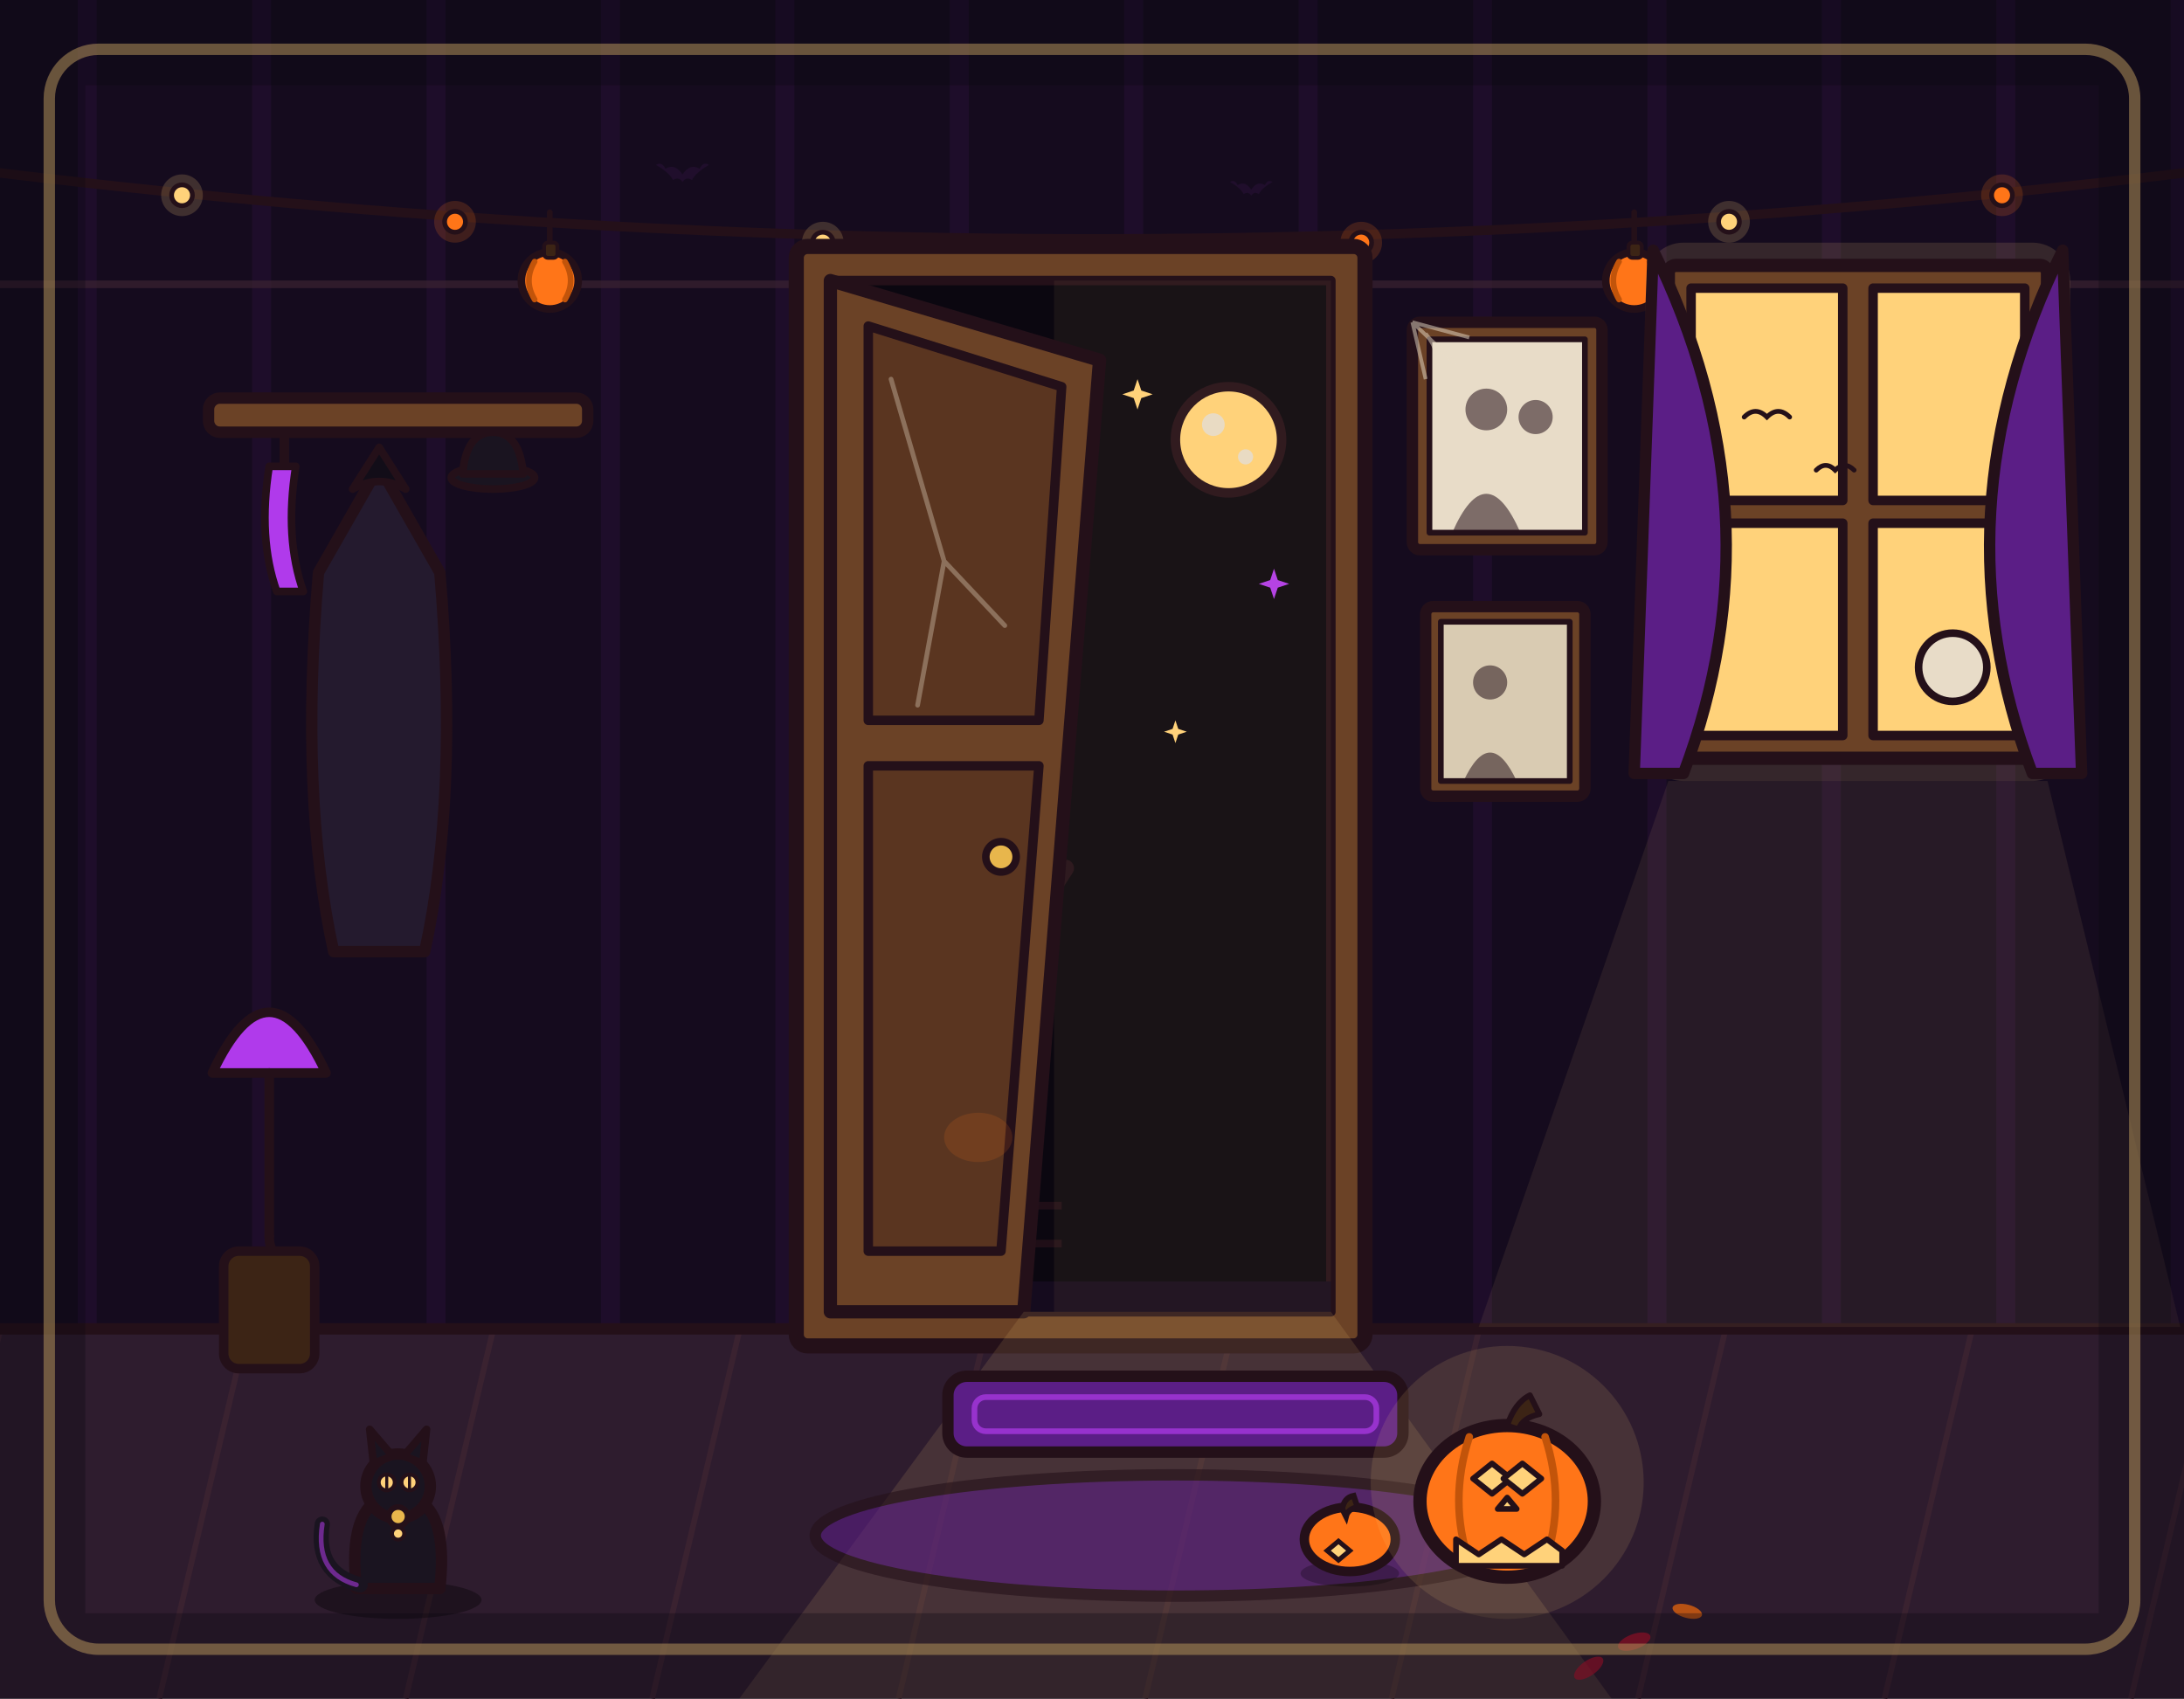
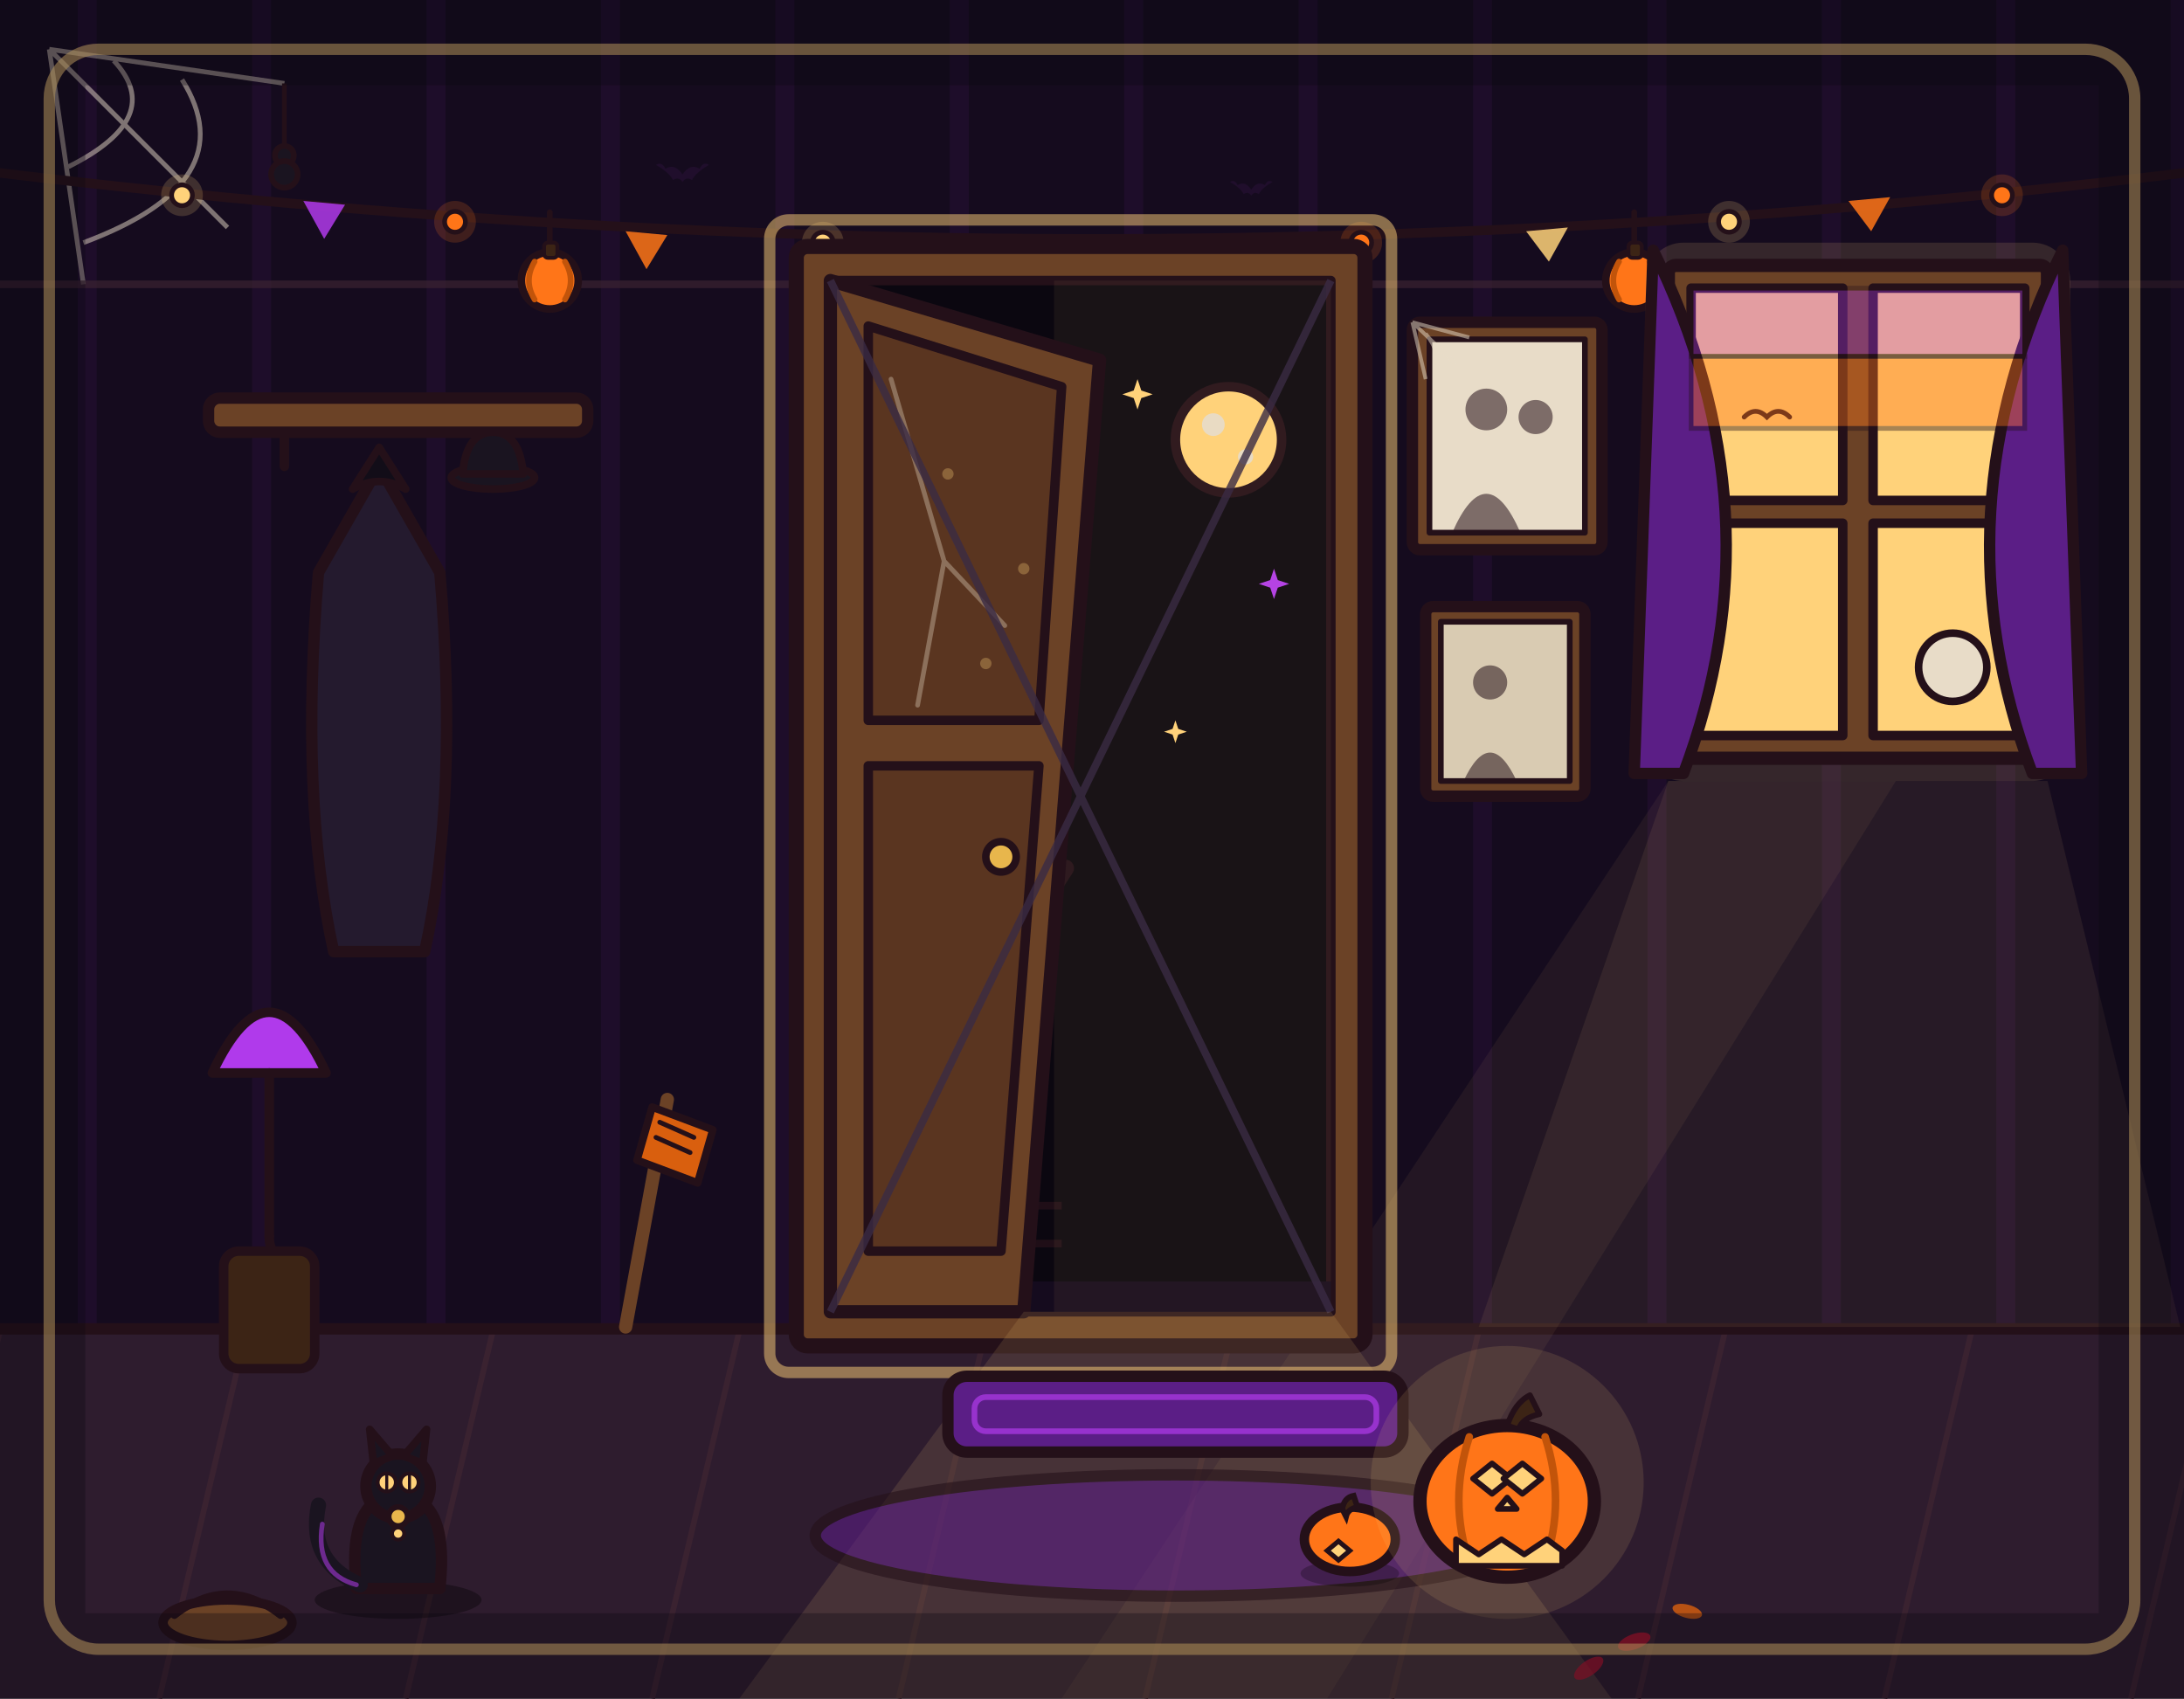
<svg xmlns="http://www.w3.org/2000/svg" viewBox="0 0 1152 896" width="1152" height="896">
  <rect x="0" y="0" width="1152" height="896" fill="#150b1e" />
  <path d="M46 0V700M138 0V700M230 0V700M322 0V700M414 0V700M506 0V700M598 0V700M690 0V700M782 0V700M874 0V700M966 0V700M1058 0V700M1150 0V700" stroke="#b03aeb" stroke-width="10" opacity=".06" fill="none" />
+   <g stroke="#e8dcc8" stroke-width="2.5" fill="none" opacity=".5">
+     <path d="M26 26 L150 44 M26 26 L44 150 M26 26 L120 120" />
+     <path d="M60 32 Q88 62 36 88" />
+     <path d="M96 42 Q130 96 44 128" />
+   </g>
+   <line x1="150" y1="44" x2="150" y2="76" stroke="#241019" stroke-width="2.5" />
+   <circle cx="150" cy="82" r="5" fill="#1a1420" stroke="#241019" stroke-width="3" />
+   <circle cx="150" cy="92" r="7" fill="#1a1420" stroke="#241019" stroke-width="3" />
  <line x1="0" y1="150" x2="1152" y2="150" stroke="#3a2230" stroke-width="4" opacity=".7" />
  <g fill="#b03aeb" opacity=".07">
    <path transform="translate(360 92)" d="M0 0 Q-4 -6 -9 -3 Q-11 -7 -14 -5 Q-7 -1 -5 3 Q-2 1 0 4 Q2 1 5 3 Q7 -1 14 -5 Q11 -7 9 -3 Q4 -6 0 0 Z" />
    <path transform="translate(660 100) scale(.8)" d="M0 0 Q-4 -6 -9 -3 Q-11 -7 -14 -5 Q-7 -1 -5 3 Q-2 1 0 4 Q2 1 5 3 Q7 -1 14 -5 Q11 -7 9 -3 Q4 -6 0 0 Z" />
    <path transform="translate(1010 220) scale(.7)" d="M0 0 Q-4 -6 -9 -3 Q-11 -7 -14 -5 Q-7 -1 -5 3 Q-2 1 0 4 Q2 1 5 3 Q7 -1 14 -5 Q11 -7 9 -3 Q4 -6 0 0 Z" />
  </g>
  <rect x="0" y="700" width="1152" height="196" fill="#2e1c2e" />
  <path d="M0 702 L-46 896M130 702 L84 896M260 702 L214 896M390 702 L344 896M520 702 L474 896M650 702 L604 896M780 702 L734 896M910 702 L864 896M1040 702 L994 896M1170 702 L1124 896" stroke="#3a2230" stroke-width="3" fill="none" />
  <line x1="0" y1="701" x2="1152" y2="701" stroke="#241019" stroke-width="6" stroke-linecap="round" />
  <path d="M-10 90 Q576 162 1162 90" fill="none" stroke="#241019" stroke-width="5" stroke-linecap="round" />
  <g>
    <circle cx="96" cy="103" r="11" fill="#ffd27a" opacity=".18" />
    <circle cx="96" cy="103" r="5.5" fill="#ffd27a" stroke="#241019" stroke-width="2.5" stroke-linejoin="round" />
    <circle cx="240" cy="117" r="11" fill="#ff7518" opacity=".18" />
    <circle cx="240" cy="117" r="5.5" fill="#ff7518" stroke="#241019" stroke-width="2.5" stroke-linejoin="round" />
    <circle cx="434" cy="128" r="11" fill="#ffd27a" opacity=".18" />
    <circle cx="434" cy="128" r="5.5" fill="#ffd27a" stroke="#241019" stroke-width="2.5" stroke-linejoin="round" />
    <circle cx="718" cy="128" r="11" fill="#ff7518" opacity=".18" />
    <circle cx="718" cy="128" r="5.5" fill="#ff7518" stroke="#241019" stroke-width="2.5" stroke-linejoin="round" />
    <circle cx="912" cy="117" r="11" fill="#ffd27a" opacity=".18" />
    <circle cx="912" cy="117" r="5.5" fill="#ffd27a" stroke="#241019" stroke-width="2.5" stroke-linejoin="round" />
    <circle cx="1056" cy="103" r="11" fill="#ff7518" opacity=".18" />
    <circle cx="1056" cy="103" r="5.5" fill="#ff7518" stroke="#241019" stroke-width="2.5" stroke-linejoin="round" />
  </g>
  <line x1="576" y1="136" x2="576" y2="152" stroke="#241019" stroke-width="2.5" />
  <path transform="translate(576 160) scale(.9)" d="M0 0 Q-4 -6 -9 -3 Q-11 -7 -14 -5 Q-7 -1 -5 3 Q-2 1 0 4 Q2 1 5 3 Q7 -1 14 -5 Q11 -7 9 -3 Q4 -6 0 0 Z" fill="#241019" />
  <line x1="290" y1="118" x2="290" y2="132" stroke="#241019" stroke-width="2.5" />
  <path transform="translate(290 140) scale(.7)" d="M0 0 Q-4 -6 -9 -3 Q-11 -7 -14 -5 Q-7 -1 -5 3 Q-2 1 0 4 Q2 1 5 3 Q7 -1 14 -5 Q11 -7 9 -3 Q4 -6 0 0 Z" fill="#241019" />
  <g>
    <line x1="290" y1="112" x2="290" y2="132" stroke="#241019" stroke-width="3" stroke-linecap="round" />
    <circle cx="290" cy="148" r="15" fill="#ff7518" stroke="#241019" stroke-width="4" stroke-linejoin="round" />
    <path d="M282 138 Q276 148 282 158M298 138 Q304 148 298 158" fill="none" stroke="#c2540a" stroke-width="3" stroke-linecap="round" />
    <rect x="287" y="128" width="7" height="8" rx="2" fill="#3c2415" stroke="#241019" stroke-width="2" stroke-linejoin="round" />
    <line x1="576" y1="136" x2="576" y2="156" stroke="#241019" stroke-width="3" stroke-linecap="round" />
    <circle cx="576" cy="172" r="15" fill="#ff7518" stroke="#241019" stroke-width="4" stroke-linejoin="round" />
    <path d="M568 162 Q562 172 568 182M584 162 Q590 172 584 182" fill="none" stroke="#c2540a" stroke-width="3" stroke-linecap="round" />
    <rect x="573" y="152" width="7" height="8" rx="2" fill="#3c2415" stroke="#241019" stroke-width="2" stroke-linejoin="round" />
    <line x1="862" y1="112" x2="862" y2="132" stroke="#241019" stroke-width="3" stroke-linecap="round" />
    <circle cx="862" cy="148" r="15" fill="#ff7518" stroke="#241019" stroke-width="4" stroke-linejoin="round" />
    <path d="M854 138 Q848 148 854 158M870 138 Q876 148 870 158" fill="none" stroke="#c2540a" stroke-width="3" stroke-linecap="round" />
    <rect x="859" y="128" width="7" height="8" rx="2" fill="#3c2415" stroke="#241019" stroke-width="2" stroke-linejoin="round" />
  </g>
+   <g opacity=".85">
+     <path d="M160 106 L182 108 L171 126 Z" fill="#b03aeb" />
+     <path d="M330 122 L352 124 L341 142 Z" fill="#ff7518" />
+     <path d="M565 128 L587 128 L576 146 Z" fill="#b03aeb" />
+     <path d="M805 122 L827 120 L817 138 Z" fill="#ffd27a" />
+     <path d="M975 106 L997 104 L987 122 Z" fill="#ff7518" />
+   </g>
  <g>
    <rect x="110" y="210" width="200" height="18" rx="6" fill="#6b4226" stroke="#241019" stroke-width="6" stroke-linejoin="round" />
    <line x1="150" y1="228" x2="150" y2="246" stroke="#241019" stroke-width="5" stroke-linecap="round" />
    <line x1="260" y1="228" x2="260" y2="246" stroke="#241019" stroke-width="5" stroke-linecap="round" />
    <path d="M200 246 L168 302 Q158 420 176 502 L224 502 Q242 420 232 302 Z" fill="#241a2e" stroke="#241019" stroke-width="6" stroke-linejoin="round" />
    <path d="M186 258 L200 236 L214 258 Q200 250 186 258 Z" fill="#120d18" stroke="#241019" stroke-width="4" stroke-linejoin="round" />
    <path d="M112 566 Q142 502 172 566 Z" fill="#b03aeb" stroke="#241019" stroke-width="5" stroke-linejoin="round" />
    <line x1="142" y1="566" x2="142" y2="652" stroke="#241019" stroke-width="5" stroke-linecap="round" />
    <path d="M142 652 Q142 664 152 664" fill="none" stroke="#241019" stroke-width="5" stroke-linecap="round" />
    <rect x="118" y="660" width="48" height="62" rx="8" fill="#3c2415" stroke="#241019" stroke-width="5" stroke-linejoin="round" />
    <ellipse cx="260" cy="252" rx="22" ry="6" fill="#1a1420" stroke="#241019" stroke-width="4" />
    <path d="M244 250 Q246 228 260 228 Q274 228 276 250 Z" fill="#1a1420" stroke="#241019" stroke-width="4" stroke-linejoin="round" />
-     <path d="M142 246 Q136 284 146 312 L160 312 Q150 284 156 246 Z" fill="#b03aeb" stroke="#241019" stroke-width="4" stroke-linejoin="round" />
+     <line x1="330" y1="700" x2="352" y2="580" stroke="#6b4226" stroke-width="7" stroke-linecap="round" />
+     <path d="M344 584 L376 596 L368 624 L336 612 Z" fill="#d95f0e" stroke="#241019" stroke-width="4" stroke-linejoin="round" />
+     <path d="M348 592 L366 600 M346 600 L364 608" stroke="#241019" stroke-width="2.5" fill="none" stroke-linecap="round" />
  </g>
  <g>
    <rect x="745" y="170" width="100" height="120" rx="4" fill="#6b4226" stroke="#241019" stroke-width="6" stroke-linejoin="round" />
    <rect x="754" y="179" width="82" height="102" fill="#e8dcc8" stroke="#241019" stroke-width="3" stroke-linejoin="round" />
    <circle cx="784" cy="216" r="11" fill="#241019" opacity=".55" stroke="none" />
    <circle cx="810" cy="220" r="9" fill="#241019" opacity=".55" stroke="none" />
    <path d="M766 281 Q784 240 802 281 Z" fill="#241019" opacity=".55" stroke="none" />
    <g stroke="#e8dcc8" stroke-width="2" fill="none" opacity=".5">
      <path d="M745 170 L775 178 M745 170 L752 200 M745 170 L768 192" />
      <path d="M752 176 Q760 186 758 196" />
    </g>
    <rect x="752" y="320" width="84" height="100" rx="4" fill="#6b4226" stroke="#241019" stroke-width="6" stroke-linejoin="round" />
    <rect x="760" y="328" width="68" height="84" fill="#d9cbb2" stroke="#241019" stroke-width="3" stroke-linejoin="round" />
    <circle cx="786" cy="360" r="9" fill="#241019" opacity=".55" stroke="none" />
    <path d="M772 412 Q786 382 800 412 Z" fill="#241019" opacity=".55" stroke="none" />
  </g>
  <g>
    <rect x="868" y="128" width="224" height="284" rx="20" fill="#ffd27a" opacity=".14" stroke="none" />
    <rect x="880" y="140" width="200" height="260" rx="4" fill="#6b4226" stroke="#241019" stroke-width="7" stroke-linejoin="round" />
    <rect x="892" y="152" width="80" height="112" fill="#ffd27a" stroke="#241019" stroke-width="5" stroke-linejoin="round" />
    <rect x="988" y="152" width="80" height="112" fill="#ffd27a" stroke="#241019" stroke-width="5" stroke-linejoin="round" />
    <rect x="892" y="276" width="80" height="112" fill="#ffd27a" stroke="#241019" stroke-width="5" stroke-linejoin="round" />
    <rect x="988" y="276" width="80" height="112" fill="#ffd27a" stroke="#241019" stroke-width="5" stroke-linejoin="round" />
    <path d="M872 132 Q940 270 888 408 L862 408 Z" fill="#5b1e86" stroke="#241019" stroke-width="6" stroke-linejoin="round" />
    <path d="M1088 132 Q1020 270 1072 408 L1098 408 Z" fill="#5b1e86" stroke="#241019" stroke-width="6" stroke-linejoin="round" />
    <circle cx="1030" cy="352" r="18" fill="#e8dcc8" stroke="#241019" stroke-width="4" />
    <g stroke="#241019" stroke-width="2.5" fill="none" stroke-linecap="round">
      <path d="M920 220 Q926 214 932 220 Q938 214 944 220" />
-       <path d="M958 248 Q963 243 968 248 Q973 243 978 248" />
+       <rect x="892" y="152" width="176" height="36" fill="#b03aeb" opacity=".35" />
+       <rect x="892" y="188" width="176" height="38" fill="#ff7518" opacity=".4" />
    </g>
  </g>
  <polygon points="880,412 1080,412 1150,700 780,700" fill="#ffd27a" opacity=".08" />
+   <polygon points="880,412 1000,412 700,896 560,896" fill="#ffd27a" opacity=".06" />
  <g>
    <rect x="420" y="130" width="300" height="580" rx="6" fill="#6b4226" stroke="#241019" stroke-width="8" stroke-linejoin="round" />
    <rect x="438" y="148" width="264" height="544" fill="#0b0710" stroke="#241019" stroke-width="5" stroke-linejoin="round" />
    <rect x="438" y="676" width="264" height="16" fill="#150b1e" stroke="none" />
    <g stroke="#241019" stroke-width="9" stroke-linecap="round" opacity=".9">
      <line x1="522" y1="676" x2="522" y2="470" />
      <line x1="522" y1="560" x2="482" y2="500" />
      <line x1="522" y1="520" x2="562" y2="458" />
      <line x1="522" y1="600" x2="492" y2="556" />
      <line x1="522" y1="500" x2="552" y2="452" />
    </g>
    <line x1="438" y1="636" x2="560" y2="636" stroke="#241019" stroke-width="4" opacity=".8" />
    <line x1="438" y1="656" x2="560" y2="656" stroke="#241019" stroke-width="4" opacity=".8" />
    <line x1="460" y1="620" x2="460" y2="676" stroke="#241019" stroke-width="4" opacity=".8" />
    <line x1="500" y1="620" x2="500" y2="676" stroke="#241019" stroke-width="4" opacity=".8" />
    <line x1="540" y1="620" x2="540" y2="676" stroke="#241019" stroke-width="4" opacity=".8" />
    <circle cx="648" cy="232" r="28" fill="#ffd27a" stroke="#241019" stroke-width="5" stroke-linejoin="round" />
    <circle cx="640" cy="224" r="6" fill="#e8dcc8" stroke="none" />
    <circle cx="657" cy="241" r="4" fill="#e8dcc8" stroke="none" />
    <path d="M600 200 L602 206 L608 208 L602 210 L600 216 L598 210 L592 208 L598 206 Z" fill="#ffd27a" stroke="none" />
    <path d="M672 300 L674 306 L680 308 L674 310 L672 316 L670 310 L664 308 L670 306 Z" fill="#b03aeb" stroke="none" />
    <path d="M620 380 L621.5 384.5 L626 386 L621.5 387.5 L620 392 L618.5 387.5 L614 386 L618.5 384.5 Z" fill="#ffd27a" stroke="none" />
    <rect x="556" y="148" width="146" height="544" fill="#ffd27a" opacity=".06" stroke="none" />
    <polygon points="438,148 580,190 540,692 438,692" fill="#6b4226" stroke="#241019" stroke-width="7" stroke-linejoin="round" />
    <polygon points="458,172 560,204 548,380 458,380" fill="#5a3520" stroke="#241019" stroke-width="5" stroke-linejoin="round" />
    <polygon points="458,404 548,404 528,660 458,660" fill="#5a3520" stroke="#241019" stroke-width="5" stroke-linejoin="round" />
    <circle cx="528" cy="452" r="8" fill="#e8b64c" stroke="#241019" stroke-width="4" stroke-linejoin="round" />
    <path d="M470 200 L498 296 L484 372 M498 296 L530 330" stroke="#e8dcc8" stroke-width="2.5" opacity=".35" fill="none" stroke-linecap="round" />
-     <ellipse cx="516" cy="600" rx="18" ry="13" fill="#ff7518" opacity=".14" />
+     <g stroke="#3a2a44" stroke-width="4" fill="none" opacity=".8">
+       <line x1="438" y1="148" x2="570" y2="420" />
+       <line x1="702" y1="148" x2="570" y2="420" />
+       <line x1="438" y1="692" x2="570" y2="420" />
+       <line x1="702" y1="692" x2="570" y2="420" />
+     </g>
+     <g fill="#ffd27a" opacity=".3">
+       <circle cx="500" cy="250" r="3" />
+       <circle cx="540" cy="300" r="3" />
+       <circle cx="520" cy="350" r="3" />
+     </g>
  </g>
+   <rect x="406" y="116" width="328" height="608" rx="10" fill="none" stroke="#ffd27a" stroke-width="6" opacity=".5" />
  <polygon points="540,692 702,692 850,896 390,896" fill="#ffd27a" opacity=".12" stroke="none" />
  <ellipse cx="620" cy="810" rx="190" ry="32" fill="#5b1e86" stroke="#241019" stroke-width="6" stroke-linejoin="round" opacity=".6" />
  <rect x="500" y="726" width="240" height="40" rx="10" fill="#5b1e86" stroke="#241019" stroke-width="6" stroke-linejoin="round" />
  <rect x="514" y="737" width="212" height="18" rx="6" fill="none" stroke="#b03aeb" stroke-width="3" opacity=".7" />
  <g>
    <ellipse cx="712" cy="830" rx="26" ry="7" fill="#000000" opacity=".25" />
    <ellipse cx="712" cy="812" rx="24" ry="17" fill="#ff7518" stroke="#241019" stroke-width="5" />
    <path d="M708 796 Q709 790 714 789 L716 795 Q711 796 710 800 Z" fill="#3c2415" stroke="#241019" stroke-width="3" />
    <path d="M700 818 L706 813 L712 818 L706 823 Z" fill="#ffd27a" stroke="#241019" stroke-width="2.5" />
  </g>
  <ellipse cx="862" cy="866" rx="9" ry="4" fill="#b3122e" opacity=".8" transform="rotate(-20 862 866)" />
  <ellipse cx="890" cy="850" rx="8" ry="3.5" fill="#d95f0e" opacity=".8" transform="rotate(15 890 850)" />
  <ellipse cx="838" cy="880" rx="9" ry="4" fill="#b3122e" opacity=".7" transform="rotate(-35 838 880)" />
  <g>
    <circle cx="795" cy="782" r="72" fill="#ffd27a" opacity=".12" stroke="none" />
    <ellipse cx="795" cy="792" rx="46" ry="40" fill="#ff7518" stroke="#241019" stroke-width="7" stroke-linejoin="round" />
    <path d="M775 758 Q764 792 775 824M815 758 Q826 792 815 824" fill="none" stroke="#c2540a" stroke-width="4" stroke-linecap="round" />
    <path d="M795 752 Q799 740 807 736 L812 746 Q803 748 801 754 Z" fill="#3c2415" stroke="#241019" stroke-width="3" stroke-linejoin="round" />
    <path d="M777 780 L787 772 L797 780 L787 788 Z" fill="#ffd27a" stroke="#241019" stroke-width="3" stroke-linejoin="round" />
    <path d="M793 780 L803 772 L813 780 L803 788 Z" fill="#ffd27a" stroke="#241019" stroke-width="3" stroke-linejoin="round" />
    <path d="M795 790 L800 796 L790 796 Z" fill="#ffd27a" stroke="#241019" stroke-width="3" stroke-linejoin="round" />
    <path d="M768 812 L780 820 L792 812 L804 820 L816 812 L824 818 L824 826 L768 826 Z" fill="#ffd27a" stroke="#241019" stroke-width="3" stroke-linejoin="round" />
  </g>
  <g transform="translate(210 838)">
    <ellipse cx="0" cy="6" rx="44" ry="10" fill="#000000" stroke="none" opacity=".35" />
    <path d="M-22 0 Q-26 -36 -12 -46 Q0 -52 12 -46 Q26 -36 22 0 Z" fill="#1a1420" stroke="#241019" stroke-width="6" stroke-linejoin="round" />
-     <path d="M-20 -2 Q-44 -8 -40 -34" fill="none" stroke="#1a1420" stroke-width="8" stroke-linecap="round" />
+     <path d="M-20 -2 Q-48 -14 -42 -44" fill="none" stroke="#1a1420" stroke-width="8" stroke-linecap="round" />
    <path d="M-22 -2 Q-44 -8 -40 -34" fill="none" stroke="#b03aeb" stroke-width="2.5" stroke-linecap="round" opacity=".55" />
    <circle cx="0" cy="-54" r="17" fill="#1a1420" stroke="#241019" stroke-width="6" stroke-linejoin="round" />
    <path d="M-13 -66 L-15 -84 L-3 -70 Z" fill="#1a1420" stroke="#241019" stroke-width="4" stroke-linejoin="round" />
    <path d="M13 -66 L15 -84 L3 -70 Z" fill="#1a1420" stroke="#241019" stroke-width="4" stroke-linejoin="round" />
-     <circle cx="-6" cy="-56" r="4.2" fill="#ffd27a" stroke="#241019" stroke-width="2" stroke-linejoin="round" />
-     <circle cx="6" cy="-56" r="4.2" fill="#ffd27a" stroke="#241019" stroke-width="2" stroke-linejoin="round" />
+     <circle cx="-6" cy="-56" r="4.8" fill="#ffd27a" stroke="#241019" stroke-width="2" stroke-linejoin="round" />
+     <circle cx="6" cy="-56" r="4.8" fill="#ffd27a" stroke="#241019" stroke-width="2" stroke-linejoin="round" />
    <line x1="-6" y1="-60" x2="-6" y2="-52" stroke="#241019" stroke-width="1.6" stroke-linecap="round" />
    <line x1="6" y1="-60" x2="6" y2="-52" stroke="#241019" stroke-width="1.6" stroke-linecap="round" />
    <circle cx="0" cy="-38" r="5" fill="#e8b64c" stroke="#241019" stroke-width="3" stroke-linejoin="round" />
    <circle cx="0" cy="-29" r="3.2" fill="#ffd27a" stroke="#241019" stroke-width="2" />
  </g>
+   <ellipse cx="120" cy="856" rx="34" ry="12" fill="#6b4226" stroke="#241019" stroke-width="5" />
+   <path d="M92 852 Q120 830 148 852" fill="none" stroke="#241019" stroke-width="4" stroke-linecap="round" />
  <rect x="26" y="26" width="1100" height="844" rx="26" fill="none" stroke="#ffd27a" stroke-width="6" opacity=".55" />
  <rect x="0" y="0" width="1152" height="896" fill="none" stroke="#0b0710" stroke-width="90" opacity=".32" />
</svg>
